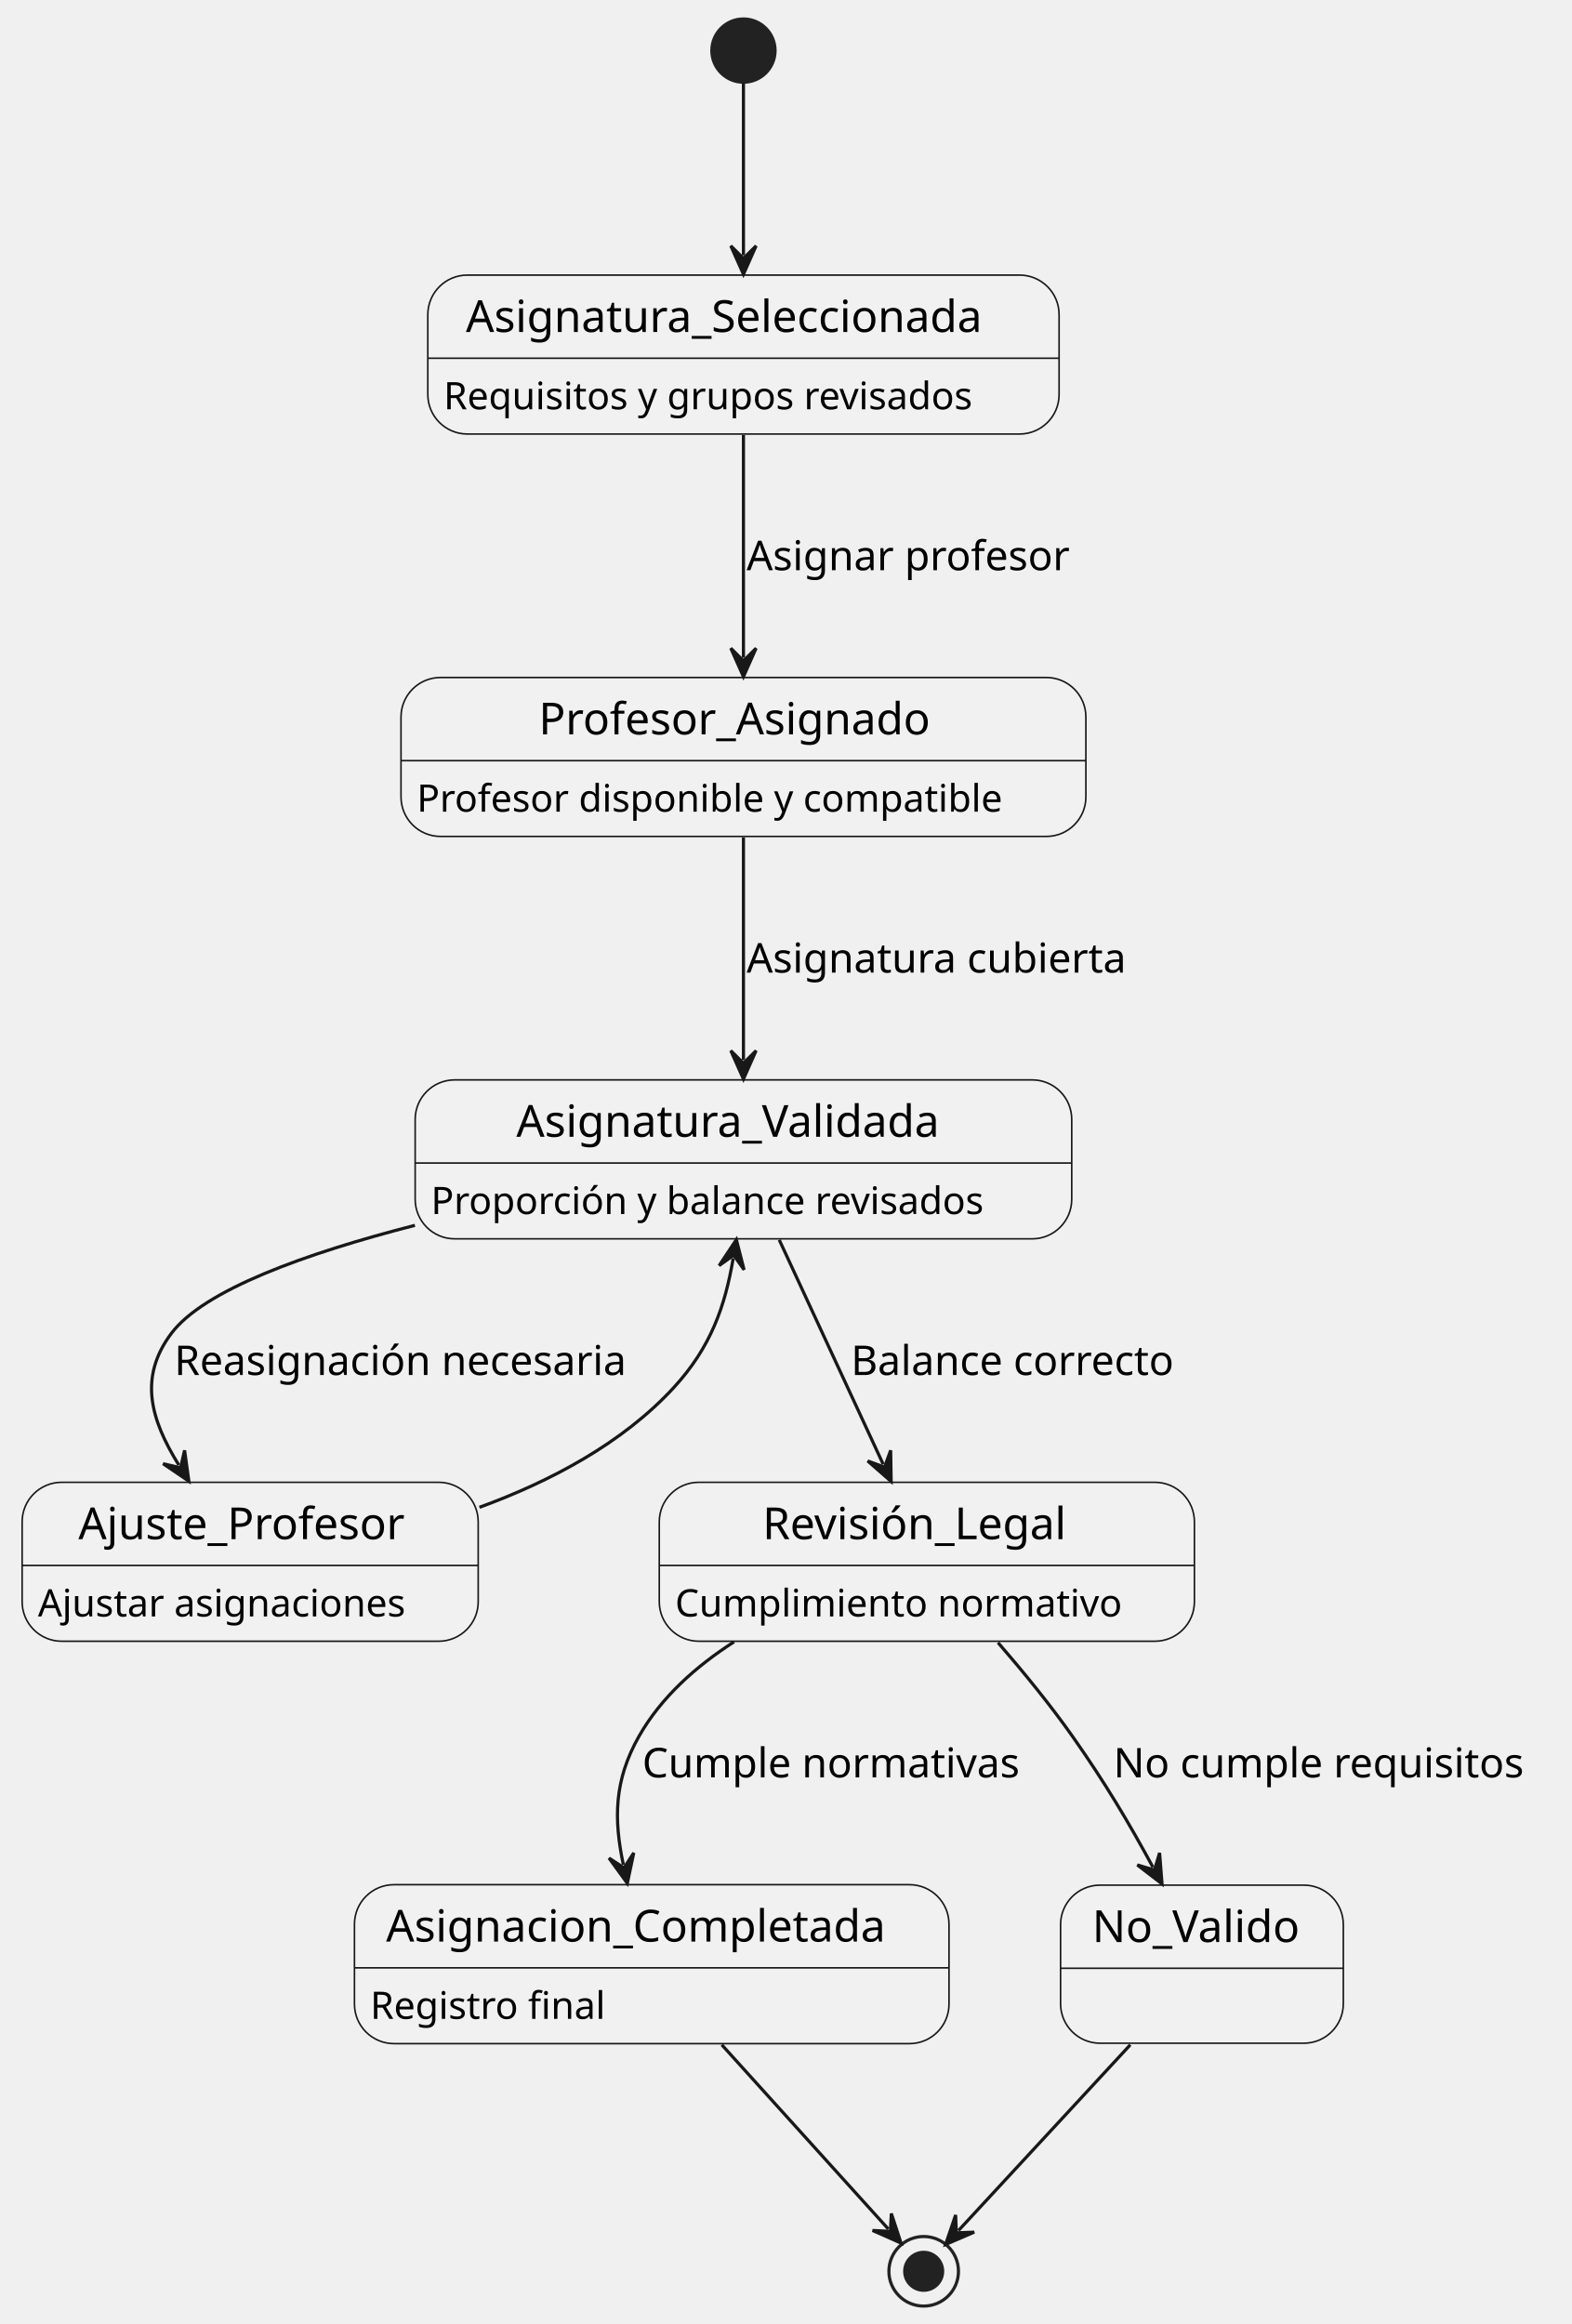
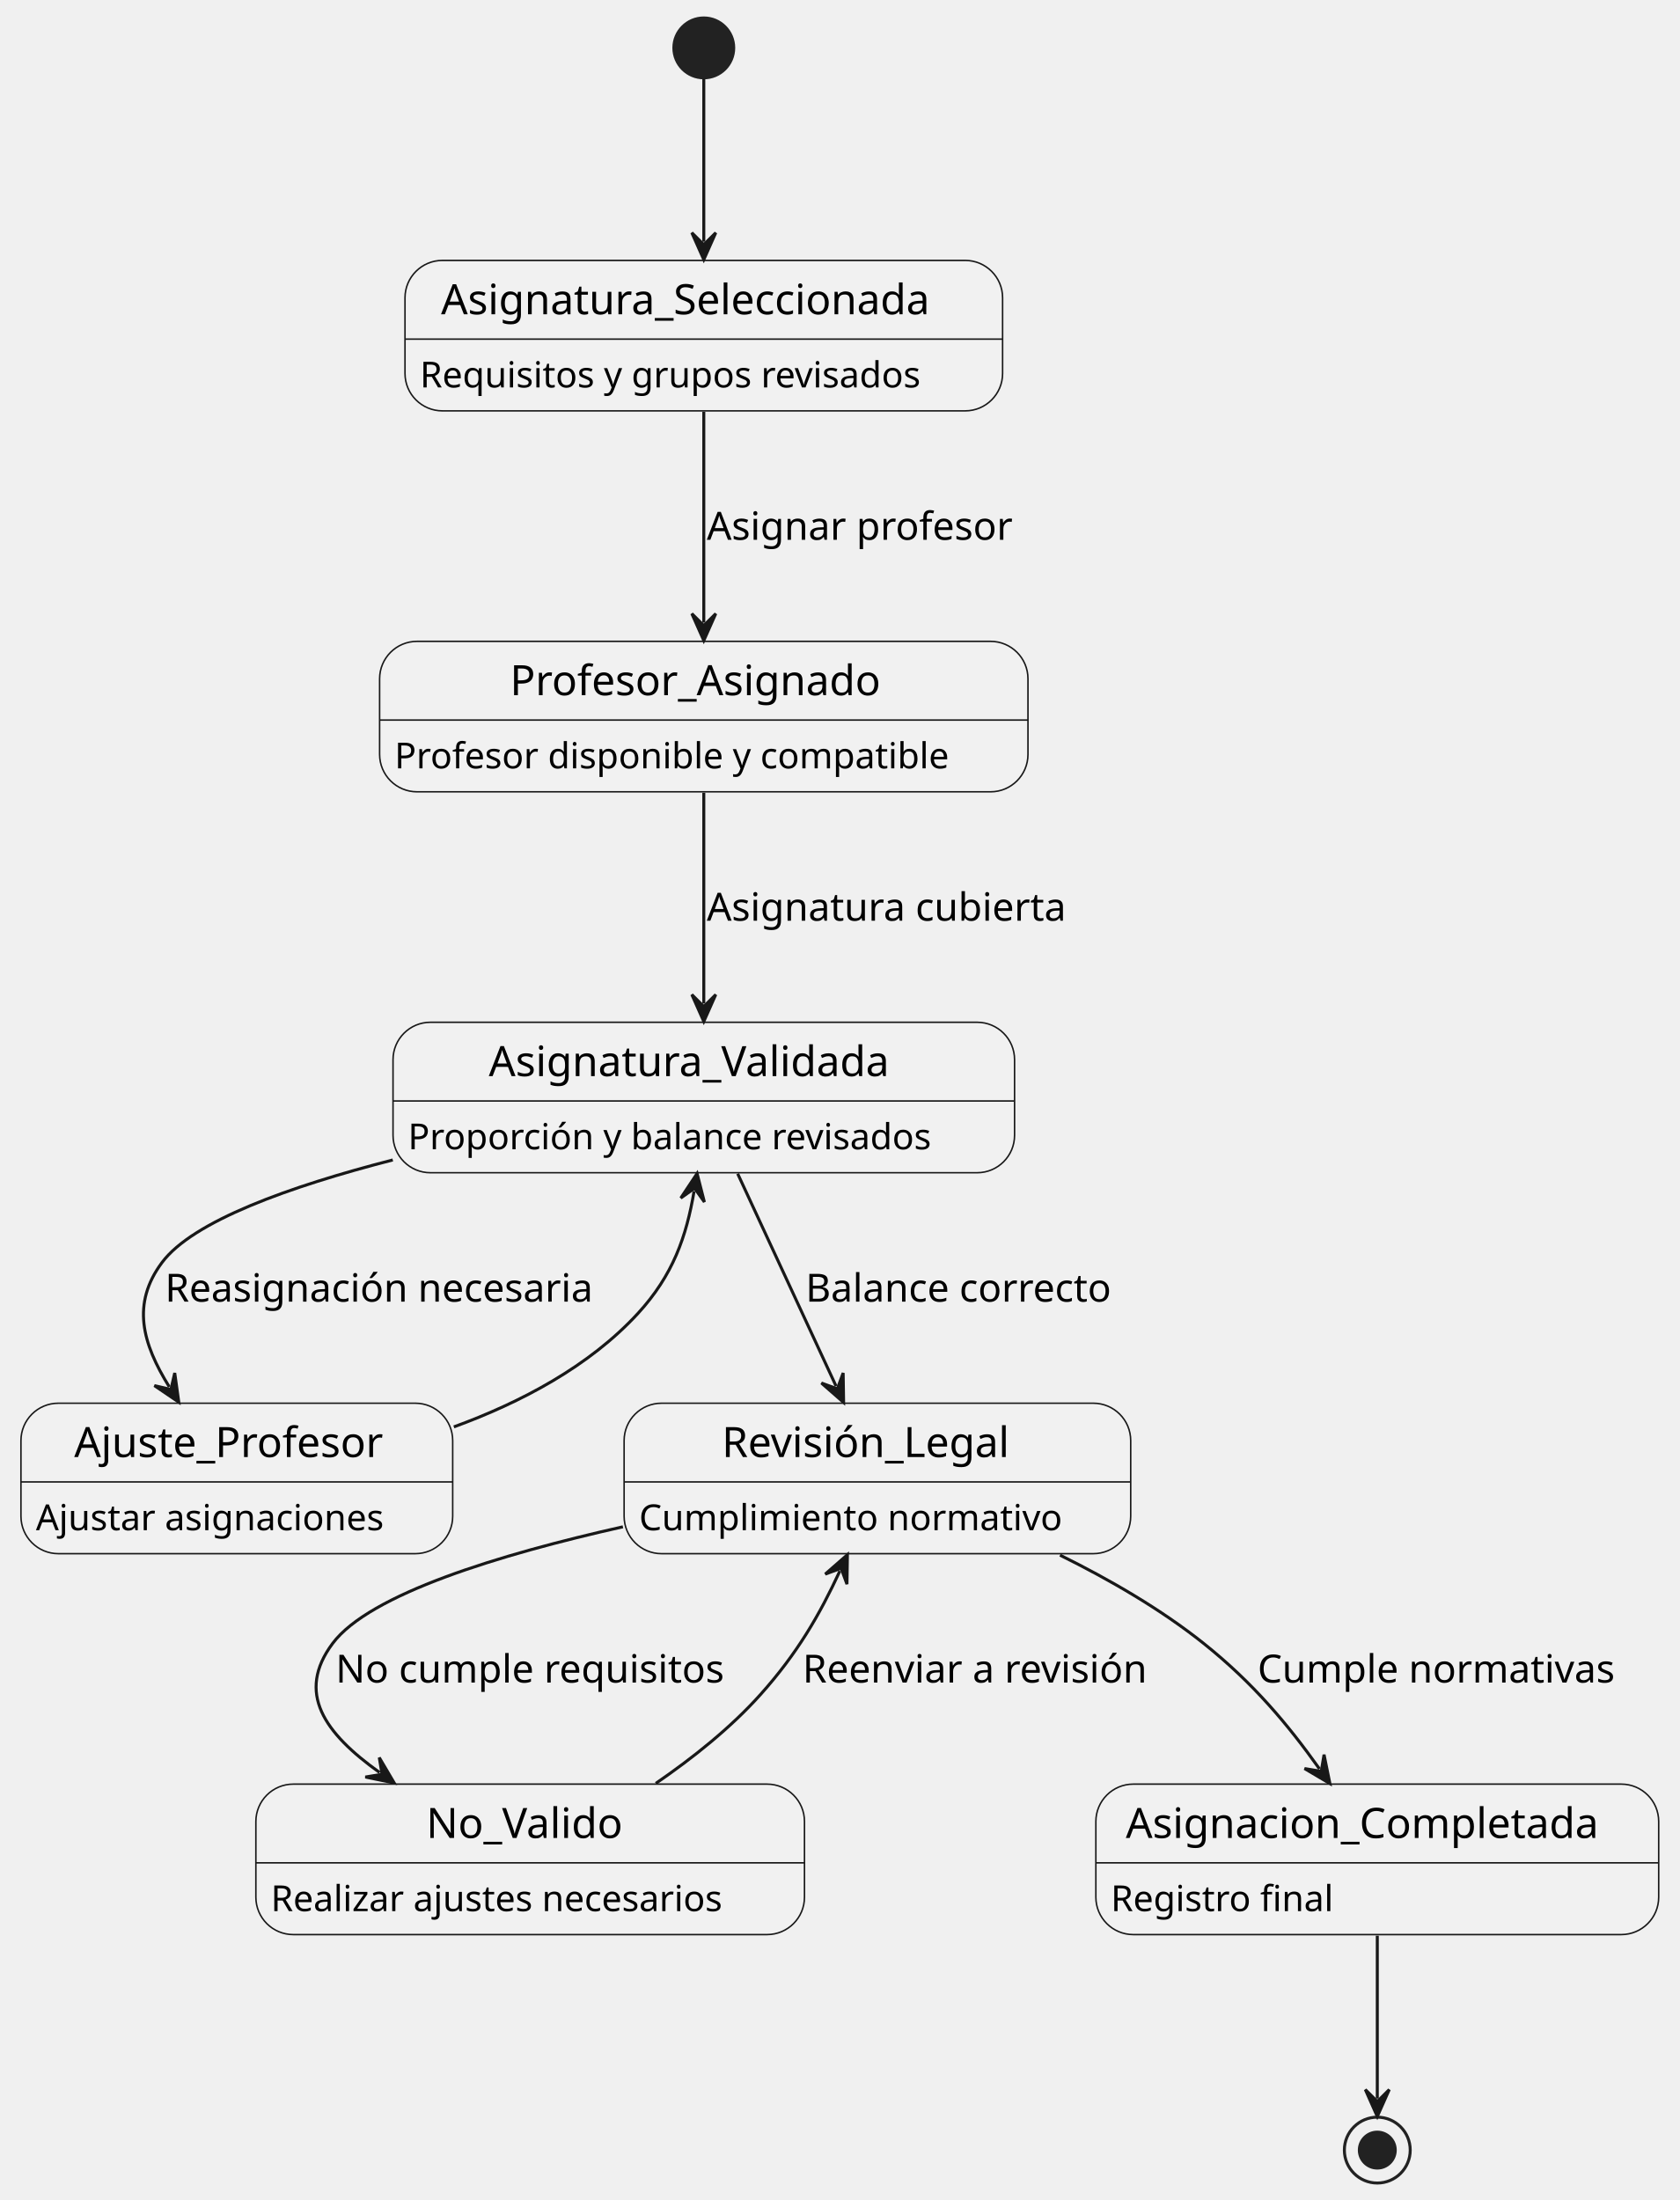
- <svg xmlns="http://www.w3.org/2000/svg" contentStyleType="text/css" data-diagram-type="STATE" height="735px" preserveAspectRatio="none" style="width:497px;height:735px;background:#FFFFFF;" version="1.1" viewBox="0 0 497 735" width="497px" zoomAndPan="magnify">
+ <svg xmlns="http://www.w3.org/2000/svg" contentStyleType="text/css" data-diagram-type="STATE" height="735px" preserveAspectRatio="none" style="width:561px;height:735px;background:#FFFFFF;" version="1.1" viewBox="0 0 561 735" width="561px" zoomAndPan="magnify">
  <defs />
  <g>
    <g id="Asignatura_Seleccionada">
      <rect fill="#F1F1F1" height="50.266" rx="12.5" ry="12.5" style="stroke:#181818;stroke-width:0.5;" width="199.643" x="135.3" y="87" />
      <line style="stroke:#181818;stroke-width:0.5;" x1="135.3" x2="334.943" y1="113.297" y2="113.297" />
      <text fill="#000000" font-family="sans-serif" font-size="14" lengthAdjust="spacing" textLength="175.567" x="147.338" y="104.995">Asignatura_Seleccionada</text>
      <text fill="#000000" font-family="sans-serif" font-size="12" lengthAdjust="spacing" textLength="179.643" x="140.3" y="129.435">Requisitos y grupos revisados</text>
    </g>
    <g id="Profesor_Asignado">
      <rect fill="#F1F1F1" height="50.266" rx="12.5" ry="12.5" style="stroke:#181818;stroke-width:0.5;" width="216.6" x="126.82" y="214.27" />
      <line style="stroke:#181818;stroke-width:0.5;" x1="126.82" x2="343.42" y1="240.567" y2="240.567" />
      <text fill="#000000" font-family="sans-serif" font-size="14" lengthAdjust="spacing" textLength="129.473" x="170.383" y="232.265">Profesor_Asignado</text>
      <text fill="#000000" font-family="sans-serif" font-size="12" lengthAdjust="spacing" textLength="196.6" x="131.82" y="256.705">Profesor disponible y compatible</text>
    </g>
    <g id="Asignatura_Validada">
      <rect fill="#F1F1F1" height="50.266" rx="12.5" ry="12.5" style="stroke:#181818;stroke-width:0.5;" width="207.641" x="131.3" y="341.53" />
      <line style="stroke:#181818;stroke-width:0.5;" x1="131.3" x2="338.941" y1="367.827" y2="367.827" />
      <text fill="#000000" font-family="sans-serif" font-size="14" lengthAdjust="spacing" textLength="143.664" x="163.288" y="359.525">Asignatura_Validada</text>
      <text fill="#000000" font-family="sans-serif" font-size="12" lengthAdjust="spacing" textLength="187.641" x="136.3" y="383.966">Proporción y balance revisados</text>
    </g>
    <g id="Ajuste_Profesor">
      <rect fill="#F1F1F1" height="50.266" rx="12.5" ry="12.5" style="stroke:#181818;stroke-width:0.5;" width="144.236" x="7" y="468.8" />
      <line style="stroke:#181818;stroke-width:0.5;" x1="7" x2="151.236" y1="495.097" y2="495.097" />
      <text fill="#000000" font-family="sans-serif" font-size="14" lengthAdjust="spacing" textLength="108.657" x="24.79" y="486.795">Ajuste_Profesor</text>
      <text fill="#000000" font-family="sans-serif" font-size="12" lengthAdjust="spacing" textLength="124.236" x="12" y="511.236">Ajustar asignaciones</text>
    </g>
    <g id="Revisión_Legal">
      <rect fill="#F1F1F1" height="50.266" rx="12.5" ry="12.5" style="stroke:#181818;stroke-width:0.5;" width="169.238" x="208.5" y="468.8" />
      <line style="stroke:#181818;stroke-width:0.5;" x1="208.5" x2="377.738" y1="495.097" y2="495.097" />
      <text fill="#000000" font-family="sans-serif" font-size="14" lengthAdjust="spacing" textLength="103.906" x="241.166" y="486.795">Revisión_Legal</text>
      <text fill="#000000" font-family="sans-serif" font-size="12" lengthAdjust="spacing" textLength="149.238" x="213.5" y="511.236">Cumplimiento normativo</text>
    </g>
+     <g id="No_Valido">
+       <rect fill="#F1F1F1" height="50.266" rx="12.5" ry="12.5" style="stroke:#181818;stroke-width:0.5;" width="183.277" x="85.48" y="596.06" />
+       <line style="stroke:#181818;stroke-width:0.5;" x1="85.48" x2="268.757" y1="622.357" y2="622.357" />
+       <text fill="#000000" font-family="sans-serif" font-size="14" lengthAdjust="spacing" textLength="69.426" x="142.406" y="614.055">No_Valido</text>
+       <text fill="#000000" font-family="sans-serif" font-size="12" lengthAdjust="spacing" textLength="163.277" x="90.48" y="638.495">Realizar ajustes necesarios</text>
+     </g>
    <g id="Asignacion_Completada">
-       <rect fill="#F1F1F1" height="50.266" rx="12.5" ry="12.5" style="stroke:#181818;stroke-width:0.5;" width="188.027" x="112.1" y="596.06" />
-       <line style="stroke:#181818;stroke-width:0.5;" x1="112.1" x2="300.127" y1="622.357" y2="622.357" />
-       <text fill="#000000" font-family="sans-serif" font-size="14" lengthAdjust="spacing" textLength="168.027" x="122.1" y="614.055">Asignacion_Completada</text>
-       <text fill="#000000" font-family="sans-serif" font-size="12" lengthAdjust="spacing" textLength="79.57" x="117.1" y="638.495">Registro final</text>
+       <rect fill="#F1F1F1" height="50.266" rx="12.5" ry="12.5" style="stroke:#181818;stroke-width:0.5;" width="188.027" x="366.1" y="596.06" />
+       <line style="stroke:#181818;stroke-width:0.5;" x1="366.1" x2="554.127" y1="622.357" y2="622.357" />
+       <text fill="#000000" font-family="sans-serif" font-size="14" lengthAdjust="spacing" textLength="168.027" x="376.1" y="614.055">Asignacion_Completada</text>
+       <text fill="#000000" font-family="sans-serif" font-size="12" lengthAdjust="spacing" textLength="79.57" x="371.1" y="638.495">Registro final</text>
    </g>
    <ellipse cx="235.12" cy="16" fill="#222222" rx="10" ry="10" style="stroke:#222222;stroke-width:1;" />
-     <g id="No_Valido">
-       <rect fill="#F1F1F1" height="50" rx="12.5" ry="12.5" style="stroke:#181818;stroke-width:0.5;" width="89.426" x="335.41" y="596.2" />
-       <line style="stroke:#181818;stroke-width:0.5;" x1="335.41" x2="424.836" y1="622.497" y2="622.497" />
-       <text fill="#000000" font-family="sans-serif" font-size="14" lengthAdjust="spacing" textLength="69.426" x="345.41" y="614.195">No_Valido</text>
-     </g>
-     <ellipse cx="292.12" cy="718.33" fill="none" rx="11" ry="11" style="stroke:#222222;stroke-width:1;" />
-     <ellipse cx="292.12" cy="718.33" fill="#222222" rx="6" ry="6" style="stroke:#222222;stroke-width:1;" />
+     <ellipse cx="460.12" cy="718.33" fill="#FFFFFF" fill-opacity="0" rx="11" ry="11" style="stroke:#222222;stroke-width:1;" />
+     <ellipse cx="460.12" cy="718.33" fill="#222222" rx="6" ry="6" style="stroke:#222222;stroke-width:1;" />
    <g id="link_*start*_Asignatura_Seleccionada">
-       <path d="M235.12,26.37 C235.12,40.32 235.12,61.03 235.12,80.75 " fill="none" id="*start*-to-Asignatura_Seleccionada" style="stroke:#181818;stroke-width:1;" />
+       <path d="M235.12,26.37 C235.12,40.32 235.12,61.03 235.12,80.75 " fill="#FFFFFF" fill-opacity="0" id="*start*-to-Asignatura_Seleccionada" style="stroke:#181818;stroke-width:1;" />
      <polygon fill="#181818" points="235.12,86.75,239.12,77.75,235.12,81.75,231.12,77.75,235.12,86.75" style="stroke:#181818;stroke-width:1;" />
    </g>
    <g id="link_Asignatura_Seleccionada_Profesor_Asignado">
-       <path d="M235.12,137.58 C235.12,159.66 235.12,185.96 235.12,208.01 " fill="none" id="Asignatura_Seleccionada-to-Profesor_Asignado" style="stroke:#181818;stroke-width:1;" />
+       <path d="M235.12,137.58 C235.12,159.66 235.12,185.96 235.12,208.01 " fill="#FFFFFF" fill-opacity="0" id="Asignatura_Seleccionada-to-Profesor_Asignado" style="stroke:#181818;stroke-width:1;" />
      <polygon fill="#181818" points="235.12,214.01,239.12,205.01,235.12,209.01,231.12,205.01,235.12,214.01" style="stroke:#181818;stroke-width:1;" />
      <text fill="#000000" font-family="sans-serif" font-size="13" lengthAdjust="spacing" textLength="107.409" x="236.12" y="180.337">Asignar profesor</text>
    </g>
    <g id="link_Profesor_Asignado_Asignatura_Validada">
-       <path d="M235.12,264.85 C235.12,286.92 235.12,313.22 235.12,335.28 " fill="none" id="Profesor_Asignado-to-Asignatura_Validada" style="stroke:#181818;stroke-width:1;" />
+       <path d="M235.12,264.85 C235.12,286.92 235.12,313.22 235.12,335.28 " fill="#FFFFFF" fill-opacity="0" id="Profesor_Asignado-to-Asignatura_Validada" style="stroke:#181818;stroke-width:1;" />
      <polygon fill="#181818" points="235.12,341.28,239.12,332.28,235.12,336.28,231.12,332.28,235.12,341.28" style="stroke:#181818;stroke-width:1;" />
      <text fill="#000000" font-family="sans-serif" font-size="13" lengthAdjust="spacing" textLength="128.172" x="236.12" y="307.597">Asignatura cubierta</text>
    </g>
    <g id="link_Asignatura_Validada_Ajuste_Profesor">
-       <path d="M131.22,387.53 C96.7,396.4 64.4,407.99 54.12,421.8 C43.88,435.55 47.492,448.764 56.562,463.354 " fill="none" id="Asignatura_Validada-to-Ajuste_Profesor" style="stroke:#181818;stroke-width:1;" />
+       <path d="M131.22,387.53 C96.7,396.4 64.4,407.99 54.12,421.8 C43.88,435.55 47.492,448.764 56.562,463.354 " fill="#FFFFFF" fill-opacity="0" id="Asignatura_Validada-to-Ajuste_Profesor" style="stroke:#181818;stroke-width:1;" />
      <polygon fill="#181818" points="59.73,468.45,58.376,458.695,57.09,464.204,51.581,462.918,59.73,468.45" style="stroke:#181818;stroke-width:1;" />
      <text fill="#000000" font-family="sans-serif" font-size="13" lengthAdjust="spacing" textLength="153.969" x="55.12" y="434.867">Reasignación necesaria</text>
    </g>
    <g id="link_Ajuste_Profesor_Asignatura_Validada">
-       <path d="M151.62,476.71 C173.9,468.58 196.82,456.53 213.12,438.8 C224.84,426.05 229.318,413.076 231.878,397.966 " fill="none" id="Ajuste_Profesor-to-Asignatura_Validada" style="stroke:#181818;stroke-width:1;" />
+       <path d="M151.62,476.71 C173.9,468.58 196.82,456.53 213.12,438.8 C224.84,426.05 229.318,413.076 231.878,397.966 " fill="#FFFFFF" fill-opacity="0" id="Ajuste_Profesor-to-Asignatura_Validada" style="stroke:#181818;stroke-width:1;" />
      <polygon fill="#181818" points="232.88,392.05,227.433,400.255,232.045,396.98,235.32,401.592,232.88,392.05" style="stroke:#181818;stroke-width:1;" />
    </g>
    <g id="link_Asignatura_Validada_Revisión_Legal">
-       <path d="M246.44,392.12 C256.66,414.19 269.099,441.045 279.309,463.095 " fill="none" id="Asignatura_Validada-to-Revisión_Legal" style="stroke:#181818;stroke-width:1;" />
+       <path d="M246.44,392.12 C256.66,414.19 269.099,441.045 279.309,463.095 " fill="#FFFFFF" fill-opacity="0" id="Asignatura_Validada-to-Revisión_Legal" style="stroke:#181818;stroke-width:1;" />
      <polygon fill="#181818" points="281.83,468.54,281.678,458.692,279.729,464.003,274.419,462.054,281.83,468.54" style="stroke:#181818;stroke-width:1;" />
      <text fill="#000000" font-family="sans-serif" font-size="13" lengthAdjust="spacing" textLength="109.967" x="269.12" y="434.867">Balance correcto</text>
    </g>
    <g id="link_Revisión_Legal_No_Valido">
-       <path d="M315.63,519.5 C323.44,528.52 332.02,538.98 339.12,549.06 C349.62,563.98 357.008,576.486 364.638,590.547 " fill="none" id="Revisión_Legal-to-No_Valido" style="stroke:#181818;stroke-width:1;" />
-       <polygon fill="#181818" points="367.5,595.82,366.723,586.002,365.115,591.425,359.692,589.818,367.5,595.82" style="stroke:#181818;stroke-width:1;" />
-       <text fill="#000000" font-family="sans-serif" font-size="13" lengthAdjust="spacing" textLength="137.509" x="352.12" y="562.127">No cumple requisitos</text>
+       <path d="M208.1,510.09 C166.77,519.36 123.39,532.62 111.12,549.06 C98.83,565.54 108.359,578.98 126.819,592.18 " fill="#FFFFFF" fill-opacity="0" id="Revisión_Legal-to-No_Valido" style="stroke:#181818;stroke-width:1;" />
+       <polygon fill="#181818" points="131.7,595.67,126.706,587.181,127.633,592.762,122.052,593.689,131.7,595.67" style="stroke:#181818;stroke-width:1;" />
+       <text fill="#000000" font-family="sans-serif" font-size="13" lengthAdjust="spacing" textLength="137.509" x="112.12" y="562.127">No cumple requisitos</text>
+     </g>
+     <g id="link_No_Valido_Revisión_Legal">
+       <path d="M219.09,595.81 C231.33,587.41 244.1,577.27 254.12,566.06 C266.42,552.31 273.819,539.455 280.579,524.855 " fill="#FFFFFF" fill-opacity="0" id="No_Valido-to-Revisión_Legal" style="stroke:#181818;stroke-width:1;" />
+       <polygon fill="#181818" points="283.1,519.41,275.689,525.896,280.999,523.947,282.948,529.258,283.1,519.41" style="stroke:#181818;stroke-width:1;" />
+       <text fill="#000000" font-family="sans-serif" font-size="13" lengthAdjust="spacing" textLength="125.341" x="268.12" y="562.127">Reenviar a revisión</text>
    </g>
    <g id="link_Revisión_Legal_Asignacion_Completada">
-       <path d="M232.13,519.27 C220.14,526.96 209.12,536.76 202.12,549.06 C194.17,563.04 194.073,575.301 197.143,589.751 " fill="none" id="Revisión_Legal-to-Asignacion_Completada" style="stroke:#181818;stroke-width:1;" />
-       <polygon fill="#181818" points="198.39,595.62,200.432,585.985,197.351,590.729,192.607,587.648,198.39,595.62" style="stroke:#181818;stroke-width:1;" />
-       <text fill="#000000" font-family="sans-serif" font-size="13" lengthAdjust="spacing" textLength="127.283" x="203.12" y="562.127">Cumple normativas</text>
+       <path d="M354.13,519.56 C370.56,527.67 387.75,537.59 402.12,549.06 C418.68,562.29 430.212,576.081 440.812,590.981 " fill="#FFFFFF" fill-opacity="0" id="Revisión_Legal-to-Asignacion_Completada" style="stroke:#181818;stroke-width:1;" />
+       <polygon fill="#181818" points="444.29,595.87,442.332,586.218,441.392,591.796,435.813,590.855,444.29,595.87" style="stroke:#181818;stroke-width:1;" />
+       <text fill="#000000" font-family="sans-serif" font-size="13" lengthAdjust="spacing" textLength="127.283" x="420.12" y="562.127">Cumple normativas</text>
    </g>
    <g id="link_Asignacion_Completada_*end*">
-       <path d="M228.27,646.7 C246.98,667.4 268.615,691.34 280.935,704.96 " fill="none" id="Asignacion_Completada-to-*end*" style="stroke:#181818;stroke-width:1;" />
-       <polygon fill="#181818" points="284.96,709.41,281.889,700.052,281.606,705.702,275.956,705.419,284.96,709.41" style="stroke:#181818;stroke-width:1;" />
-     </g>
-     <g id="link_No_Valido_*end*">
-       <path d="M357.46,646.7 C338.1,667.62 315.564,691.985 303.124,705.435 " fill="none" id="No_Valido-to-*end*" style="stroke:#181818;stroke-width:1;" />
-       <polygon fill="#181818" points="299.05,709.84,308.098,705.949,302.445,706.169,302.224,700.517,299.05,709.84" style="stroke:#181818;stroke-width:1;" />
+       <path d="M460.12,646.7 C460.12,666.3 460.12,686.79 460.12,701.11 " fill="#FFFFFF" fill-opacity="0" id="Asignacion_Completada-to-*end*" style="stroke:#181818;stroke-width:1;" />
+       <polygon fill="#181818" points="460.12,707.11,464.12,698.11,460.12,702.11,456.12,698.11,460.12,707.11" style="stroke:#181818;stroke-width:1;" />
    </g>
  </g>
</svg>
